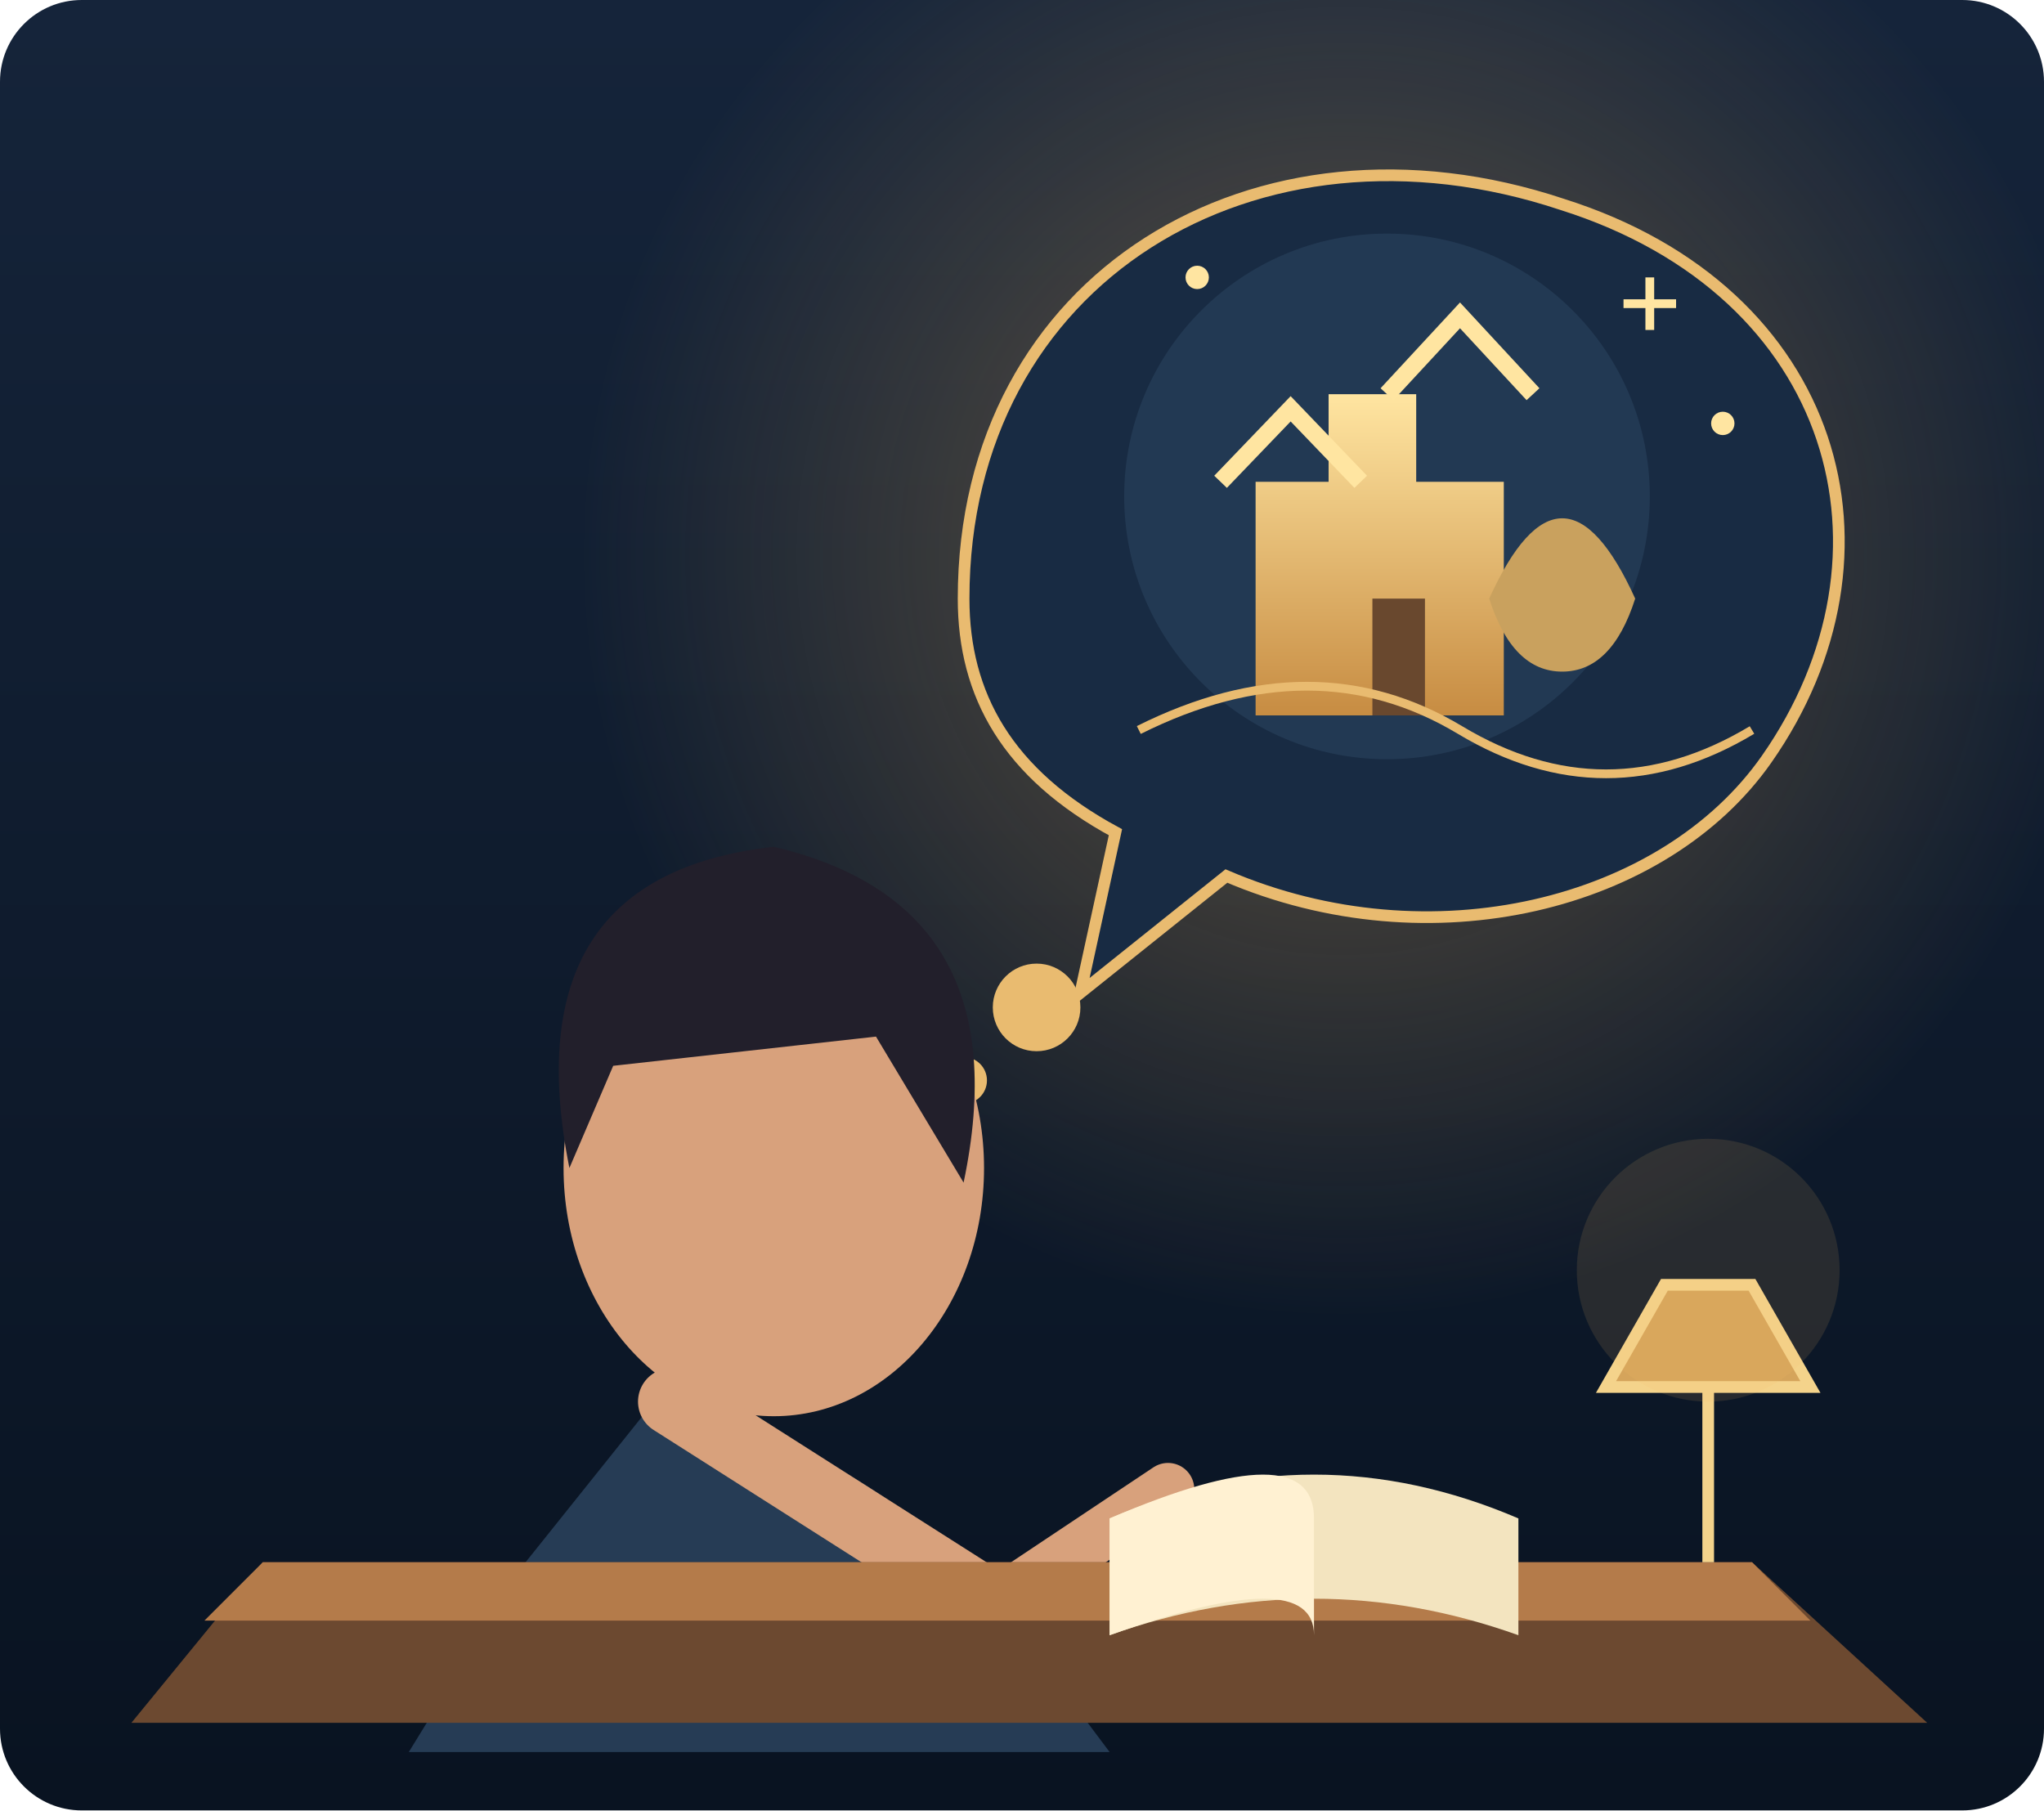
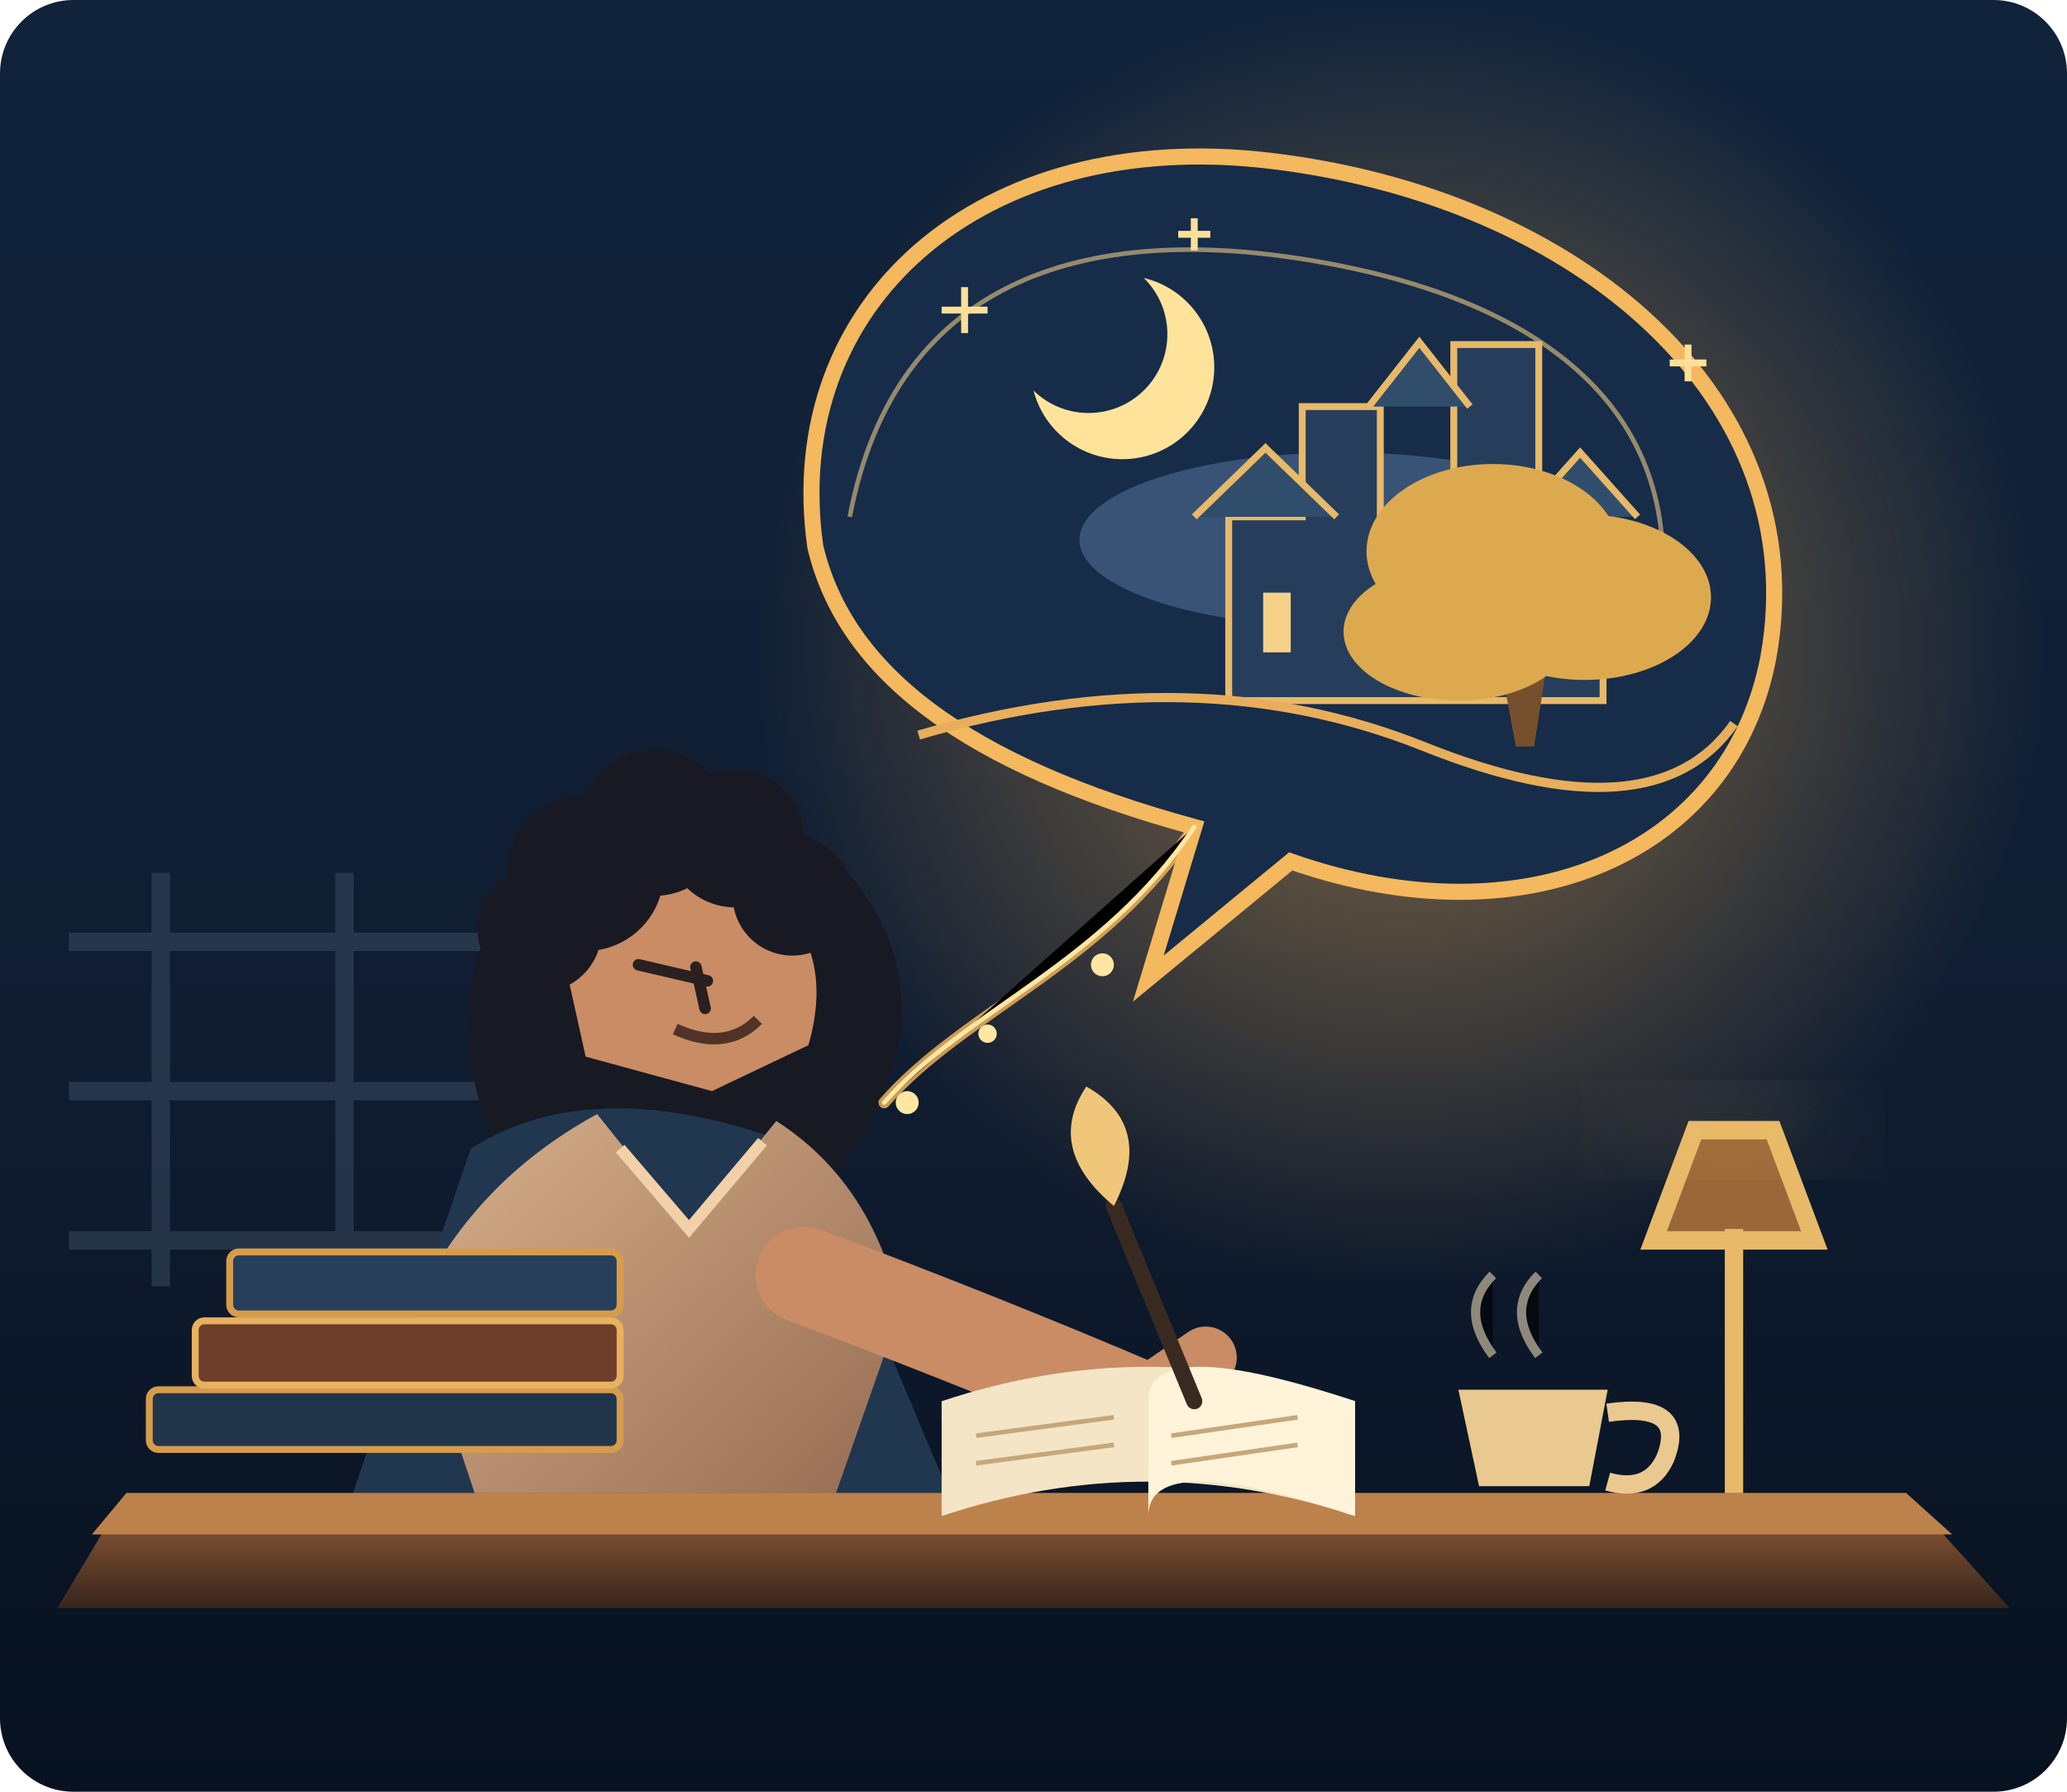
- <svg xmlns="http://www.w3.org/2000/svg" viewBox="0 0 700 620" fill="none">
+ <svg xmlns="http://www.w3.org/2000/svg" viewBox="0 0 900 780">
  <defs>
-     <linearGradient id="night" x2="0" y2="1">
-       <stop stop-color="#15243a" />
-       <stop offset="1" stop-color="#091321" />
+     <linearGradient id="bg" x2="0" y2="1">
+       <stop stop-color="#10233b" />
+       <stop offset=".58" stop-color="#101d31" />
+       <stop offset="1" stop-color="#07111f" />
    </linearGradient>
+     <radialGradient id="glow">
+       <stop stop-color="#f9b75b" stop-opacity=".5" />
+       <stop offset="1" stop-color="#f9b75b" stop-opacity="0" />
+     </radialGradient>
    <linearGradient id="gold" x2="0" y2="1">
-       <stop stop-color="#ffe5a1" />
-       <stop offset="1" stop-color="#c78c42" />
+       <stop stop-color="#ffe6a2" />
+       <stop offset=".5" stop-color="#e8a64d" />
+       <stop offset="1" stop-color="#9b5727" />
    </linearGradient>
-     <radialGradient id="aura">
-       <stop stop-color="#f5b95f" stop-opacity=".35" />
-       <stop offset="1" stop-color="#f5b95f" stop-opacity="0" />
-     </radialGradient>
+     <linearGradient id="shirt" x2="1" y2="1">
+       <stop stop-color="#d8b18c" />
+       <stop offset="1" stop-color="#8e654c" />
+     </linearGradient>
+     <linearGradient id="wood" x2="0" y2="1">
+       <stop stop-color="#9c6339" />
+       <stop offset="1" stop-color="#38251d" />
+     </linearGradient>
+     <filter id="blur">
+       <feGaussianBlur stdDeviation="28" />
+     </filter>
  </defs>
-   <rect width="700" height="620" rx="28" fill="url(#night)" />
-   <circle cx="460" cy="190" r="260" fill="url(#aura)" />
-   <path d="M330 205C330 95 430 35 535 70C630 100 654 190 605 260C570 310 490 330 420 300L370 340L382 285C345 265 330 238 330 205Z" fill="#182b43" stroke="#e9bb70" stroke-width="4" />
-   <circle cx="355" cy="345" r="15" fill="#e9bb70" />
-   <circle cx="330" cy="370" r="8" fill="#e9bb70" />
-   <circle cx="475" cy="170" r="90" fill="#28415c" opacity=".65" />
-   <path d="M430 245V165H455V135H485V165H515V245Z" fill="url(#gold)" />
-   <path d="M418 165L442 140L466 165M475 135L500 108L525 135" stroke="#ffe5a1" stroke-width="6" />
-   <rect x="470" y="205" width="18" height="40" fill="#69482e" />
-   <path d="M535 245V200M510 205Q535 150 560 205Q552 230 535 230Q518 230 510 205Z" fill="#c9a15e" />
-   <path d="M390 250Q450 220 500 250T600 250" stroke="#e9bb70" stroke-width="3" />
-   <ellipse cx="265" cy="400" rx="72" ry="85" fill="#d8a17c" />
-   <path d="M195 400Q175 300 265 290Q350 310 330 405L300 355L210 365Z" fill="#221f2b" />
-   <path d="M220 485Q280 485 335 540L380 600H140L180 535Z" fill="#263c55" />
-   <path d="M230 480L340 550" stroke="#d8a17c" stroke-width="23" stroke-linecap="round" />
-   <path d="M340 550L400 510" stroke="#d8a17c" stroke-width="18" stroke-linecap="round" />
-   <path d="M90 535H600L660 590H45Z" fill="#6c4930" />
-   <path d="M90 535H600L620 555H70Z" fill="#b47b4a" />
-   <path d="M380 520Q450 490 520 520V560Q450 535 380 560Z" fill="#f3e4bf" />
-   <path d="M380 520Q450 490 450 520V560Q450 535 380 560Z" fill="#fff1d2" />
-   <path d="M585 475V535M550 475L620 475L600 440H570Z" fill="#d5a45b" stroke="#f4d38b" stroke-width="4" />
-   <circle cx="585" cy="435" r="45" fill="#f5bd62" opacity=".12" />
-   <g fill="#ffe5a1">
-     <circle cx="410" cy="95" r="4" />
-     <circle cx="590" cy="145" r="4" />
-     <path d="M565 95v18m-9-9h18" stroke="#ffe5a1" stroke-width="3" />
+   <rect width="900" height="780" rx="32" fill="url(#bg)" />
+   <circle cx="610" cy="280" r="280" fill="url(#glow)" />
+   <path d="M355 238C340 132 427 55 553 70C688 86 790 174 770 286C754 371 665 411 562 375L500 426L520 360C421 333 368 293 355 238Z" fill="#162c49" stroke="#f4b85e" stroke-width="7" />
+   <path d="M370 225C390 120 475 95 580 115S740 190 720 280" stroke="#ffd78b" stroke-opacity=".55" stroke-width="2" fill="none" />
+   <path d="M450 170a40 40 0 1 0 48-49a31 31 0 1 1-48 49" fill="#ffe39b" />
+   <g fill="#91b8e5" opacity=".28">
+     <ellipse cx="585" cy="235" rx="115" ry="38" />
+     <ellipse cx="650" cy="260" rx="82" ry="25" />
+   </g>
+   <g fill="#263e5b" stroke="#e7b968" stroke-width="3">
+     <path d="M535 305V225h32v-48h34v48h32v-75h37v75h28v80Z" />
+     <path d="M520 225l31-30 31 30M596 177l22-28 22 28M663 225l25-28 25 28" fill="#314d6c" />
+   </g>
+   <g fill="#f6d18a">
+     <rect x="550" y="258" width="12" height="26" />
+     <rect x="615" y="235" width="12" height="30" />
+     <rect x="677" y="252" width="12" height="28" />
+   </g>
+   <path d="M400 320Q520 285 620 325T755 315" stroke="#e8ae5b" stroke-width="4" fill="none" />
+   <path d="M660 325l-12-65 12-45 18 45-10 65" fill="#76502d" />
+   <g fill="#dca94f">
+     <ellipse cx="650" cy="240" rx="55" ry="38" />
+     <ellipse cx="690" cy="260" rx="55" ry="36" />
+     <ellipse cx="635" cy="275" rx="50" ry="30" />
+   </g>
+   <g stroke="#ffdf98" stroke-width="3">
+     <path d="M420 125v20m-10-10h20M735 150v16m-8-8h16M520 95v14m-7-7h14" />
+   </g>
+   <g opacity=".22" stroke="#7890a9" stroke-width="8">
+     <path d="M30 410H330M30 475H330M30 540H330" />
+     <path d="M70 380v180M150 380v180M245 380v180" />
+   </g>
+   <path d="M220 510Q180 425 240 365Q300 315 365 375Q420 435 365 510Z" fill="#171923" />
+   <path d="M245 415Q260 350 330 385Q365 410 352 455L310 475L255 460Z" fill="#c98c65" />
+   <g fill="#191923">
+     <circle cx="255" cy="380" r="34" />
+     <circle cx="285" cy="358" r="32" />
+     <circle cx="320" cy="365" r="30" />
+     <circle cx="345" cy="390" r="26" />
+     <circle cx="235" cy="405" r="27" />
+   </g>
+   <path d="M278 420l30 7m-5-6l4 18" stroke="#2a2020" stroke-width="5" stroke-linecap="round" />
+   <path d="M294 448q22 10 36-4" stroke="#503326" stroke-width="5" fill="none" />
+   <path d="M205 500Q260 465 350 500L430 690H140Z" fill="#20374f" />
+   <path d="M260 485L300 535L338 488Q380 515 392 570L350 690H220L180 570Q205 515 260 485Z" fill="url(#shirt)" />
+   <path d="M270 500l30 35 32-38" stroke="#f2d0a8" stroke-width="5" fill="none" />
+   <path d="M350 555Q430 585 500 615" stroke="#c98c65" stroke-width="42" stroke-linecap="round" />
+   <path d="M490 615l35-24" stroke="#c98c65" stroke-width="27" stroke-linecap="round" />
+   <path d="M55 650H830L875 700H25Z" fill="url(#wood)" />
+   <path d="M55 650H830l20 18H40Z" fill="#bd814b" />
+   <path d="M410 610Q500 580 590 610V660Q500 630 410 660Z" fill="#f4e5c6" />
+   <path d="M500 610Q500 580 590 610V660Q500 630 500 660Z" fill="#fff4d9" />
+   <g stroke="#c6a77a" stroke-width="2">
+     <path d="M425 625l60-8m-60 20l60-8m25-4l55-8m-55 20l55-8" />
+   </g>
+   <path d="M520 610l-35-85" stroke="#392a21" stroke-width="7" stroke-linecap="round" />
+   <path d="M485 525q-30-25-12-52q30 17 12 52Z" fill="#f0c77a" />
+   <path d="M755 535V650M720 540h70l-18-48h-34Z" stroke="#e7b968" stroke-width="8" fill="#9a6838" />
+   <ellipse cx="755" cy="492" rx="55" ry="18" fill="#ffcc6d" opacity=".18" filter="url(#blur)" />
+   <path d="M635 605h65l-8 42h-48Z" fill="#e9c98f" />
+   <path d="M700 615q35-5 25 20q-7 15-25 10" stroke="#e9c98f" stroke-width="8" fill="none" />
+   <path d="M650 590q-15-20 0-35m20 35q-15-20 0-35" stroke="#e6d3b0" stroke-width="4" opacity=".6" />
+   <g>
+     <rect x="65" y="605" width="205" height="26" rx="4" fill="#21354b" stroke="#d69c4c" stroke-width="3" />
+     <rect x="85" y="575" width="185" height="28" rx="4" fill="#6e3e2a" stroke="#e8b15e" stroke-width="3" />
+     <rect x="100" y="545" width="170" height="27" rx="4" fill="#273f5a" stroke="#d69c4c" stroke-width="3" />
+   </g>
+   <path d="M520 360C480 420 420 440 385 480" stroke="#f7b95f" stroke-width="5" stroke-linecap="round" opacity=".8" />
+   <path d="M520 360C480 420 420 440 385 480" stroke="#ffe6a2" stroke-width="2" stroke-linecap="round" />
+   <g fill="#ffe6a2">
+     <circle cx="480" cy="420" r="5" />
+     <circle cx="430" cy="450" r="4" />
+     <circle cx="395" cy="480" r="5" />
  </g>
</svg>
